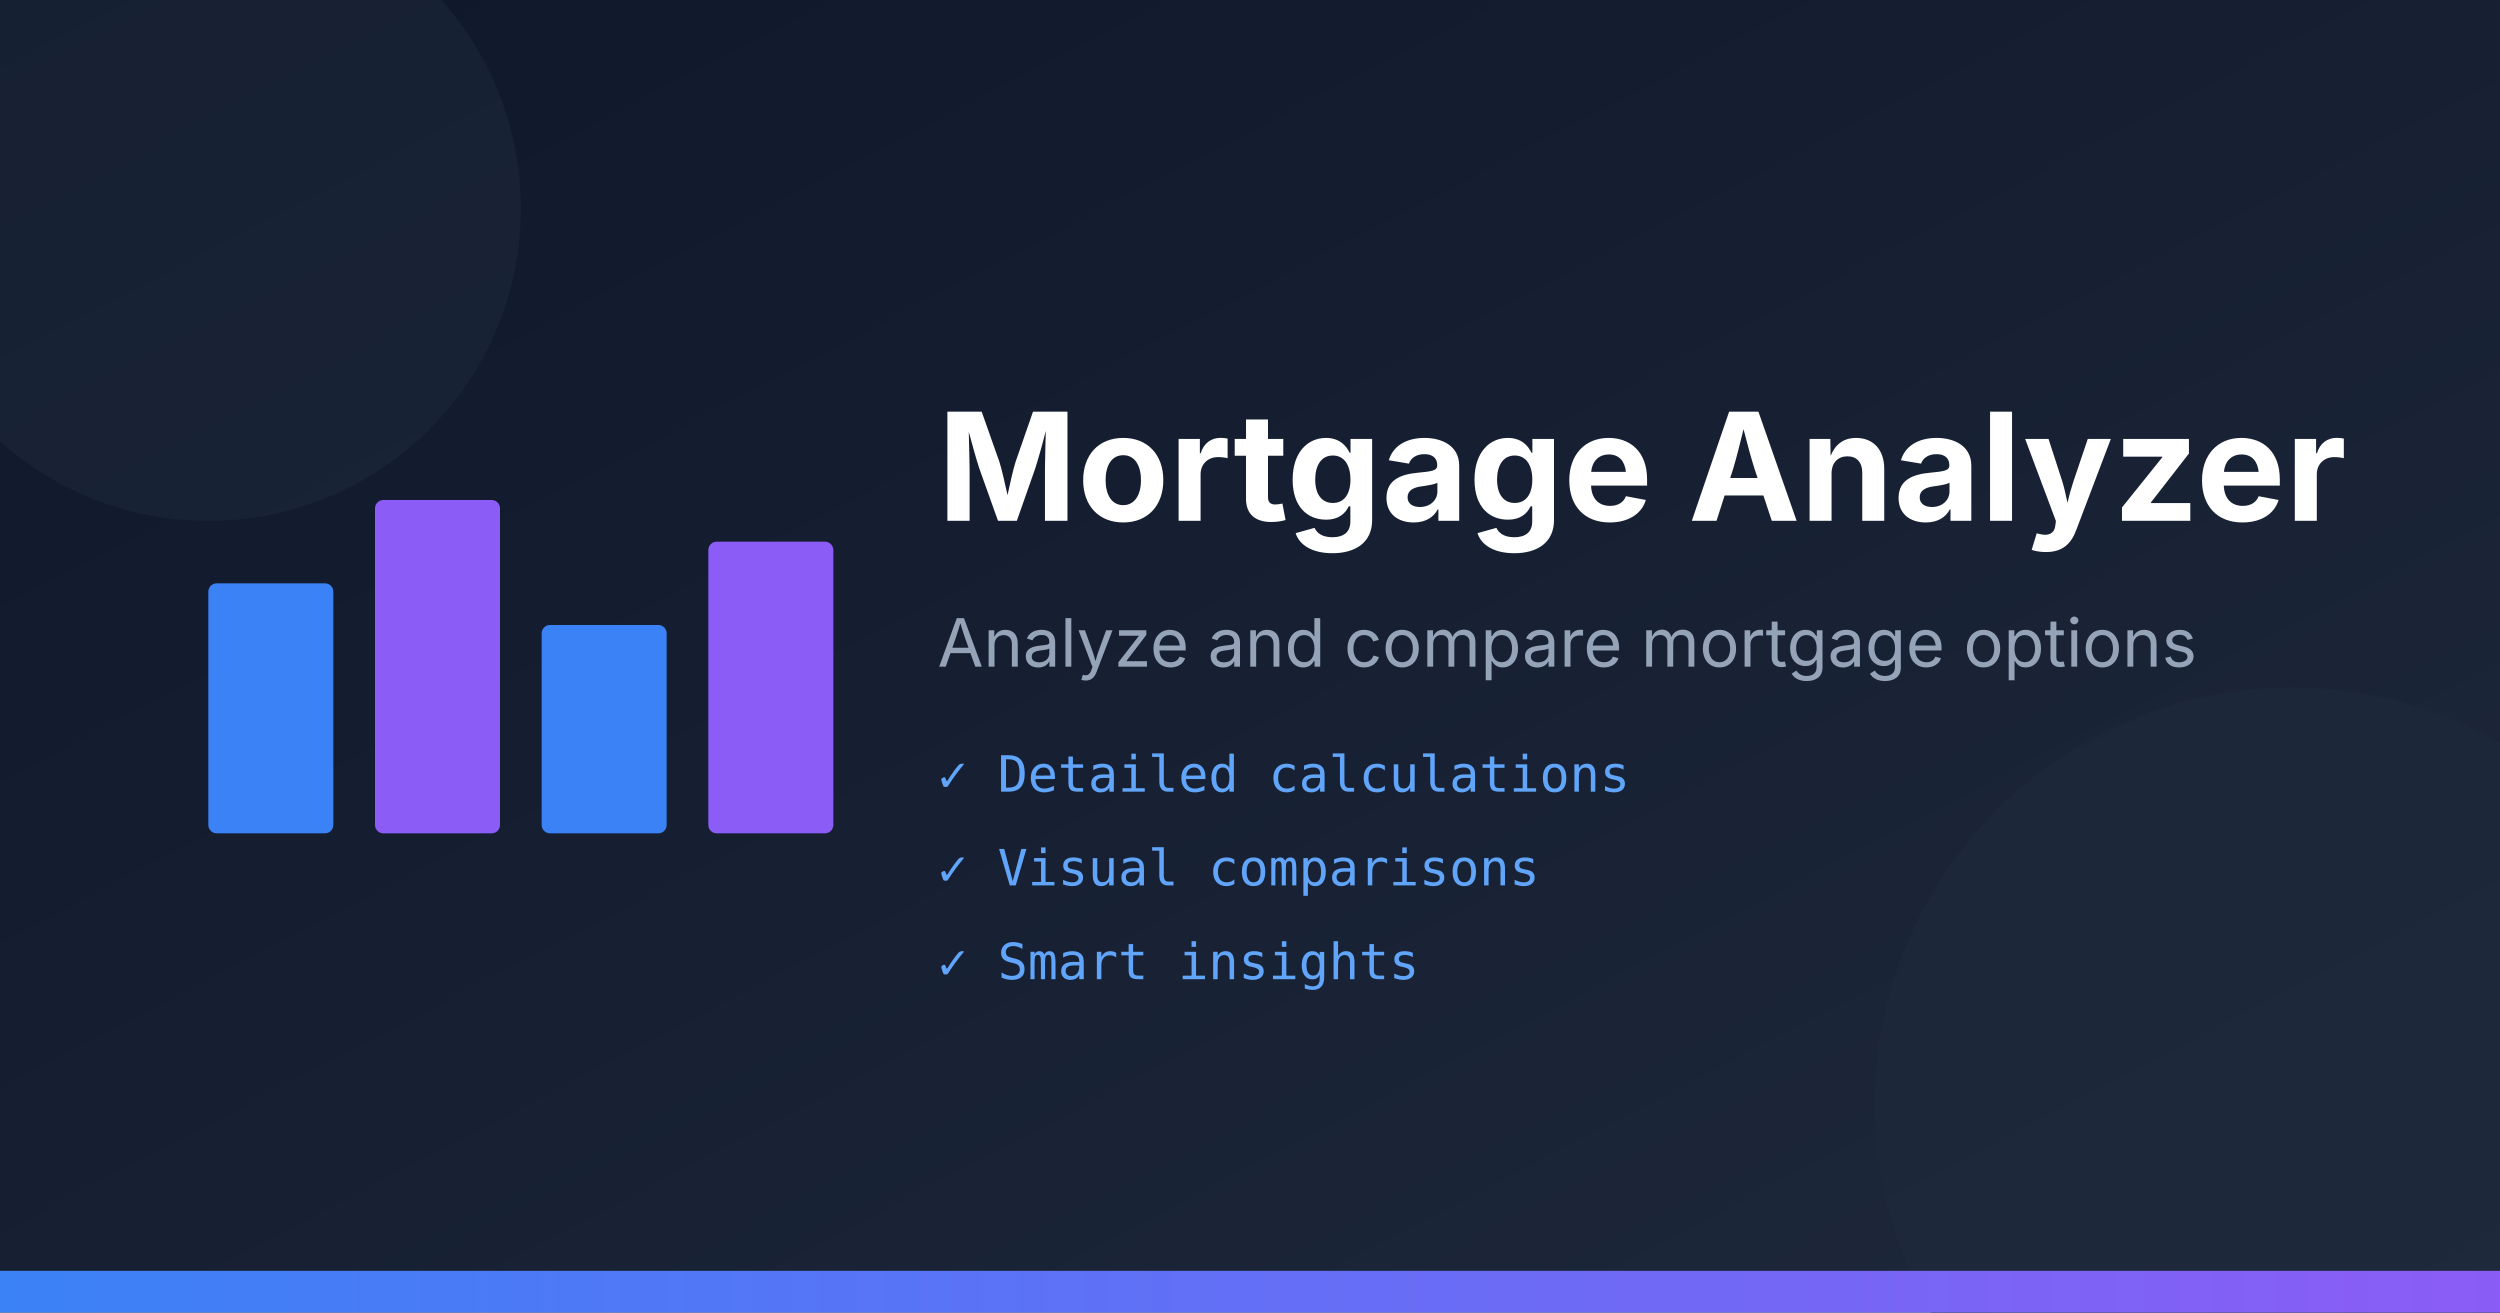
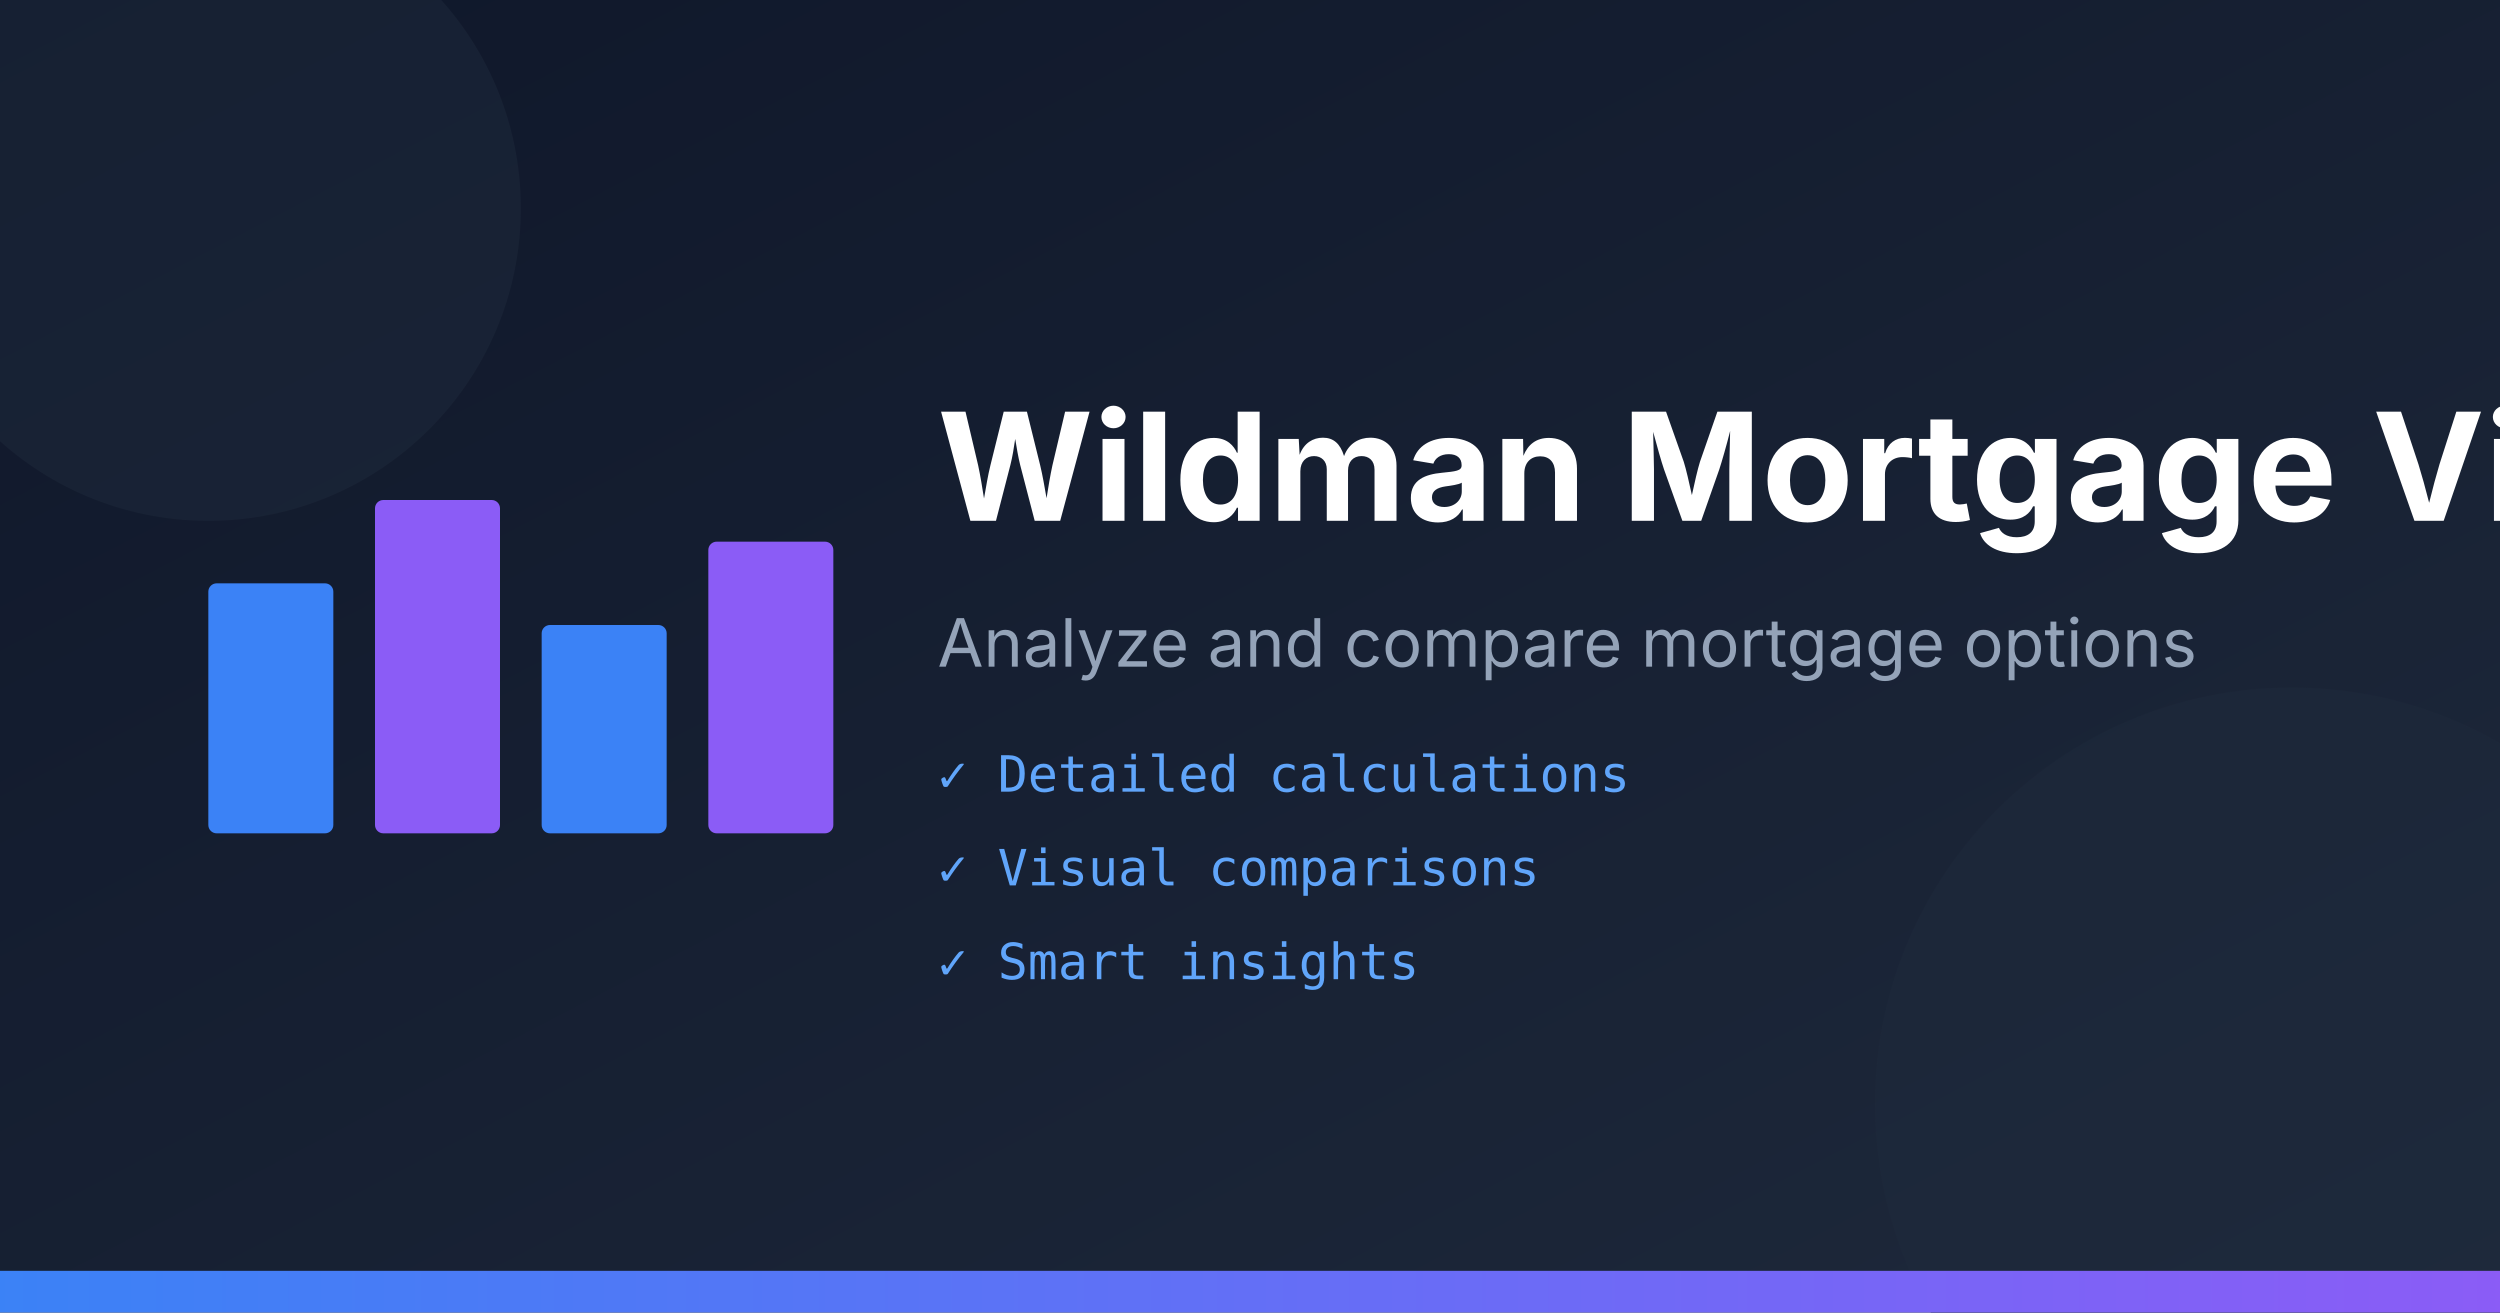
<svg xmlns="http://www.w3.org/2000/svg" width="1200" height="630" viewBox="0 0 1200 630">
  <defs>
    <linearGradient id="bgGradient" x1="0%" y1="0%" x2="100%" y2="100%">
      <stop offset="0%" style="stop-color:#0f172a;stop-opacity:1" />
      <stop offset="100%" style="stop-color:#1e293b;stop-opacity:1" />
    </linearGradient>
    <linearGradient id="accentGradient" x1="0%" y1="0%" x2="100%" y2="0%">
      <stop offset="0%" style="stop-color:#3b82f6;stop-opacity:1" />
      <stop offset="100%" style="stop-color:#8b5cf6;stop-opacity:1" />
    </linearGradient>
  </defs>
  <rect width="1200" height="630" fill="url(#bgGradient)" />
  <circle cx="100" cy="100" r="150" fill="#1e293b" opacity="0.5" />
  <circle cx="1100" cy="530" r="200" fill="#1e293b" opacity="0.5" />
  <g transform="translate(100, 200)">
    <rect x="0" y="80" width="60" height="120" fill="#3b82f6" rx="4" />
    <rect x="80" y="40" width="60" height="160" fill="#8b5cf6" rx="4" />
    <rect x="160" y="100" width="60" height="100" fill="#3b82f6" rx="4" />
    <rect x="240" y="60" width="60" height="140" fill="#8b5cf6" rx="4" />
  </g>
  <text x="450" y="250" font-family="'Outfit', -apple-system, BlinkMacSystemFont, sans-serif" font-size="72" font-weight="700" fill="#ffffff">
-     Mortgage Analyzer
+     Wildman Mortgage Visualizer
  </text>
  <text x="450" y="320" font-family="'Outfit', -apple-system, BlinkMacSystemFont, sans-serif" font-size="32" font-weight="400" fill="#94a3b8">
    Analyze and compare mortgage options
  </text>
  <g transform="translate(450, 380)">
    <text y="0" font-family="'IBM Plex Mono', monospace" font-size="24" font-weight="400" fill="#60a5fa">
      ✓ Detailed calculations
    </text>
    <text y="45" font-family="'IBM Plex Mono', monospace" font-size="24" font-weight="400" fill="#60a5fa">
      ✓ Visual comparisons
    </text>
    <text y="90" font-family="'IBM Plex Mono', monospace" font-size="24" font-weight="400" fill="#60a5fa">
      ✓ Smart insights
    </text>
  </g>
  <rect y="610" width="1200" height="20" fill="url(#accentGradient)" />
</svg>
